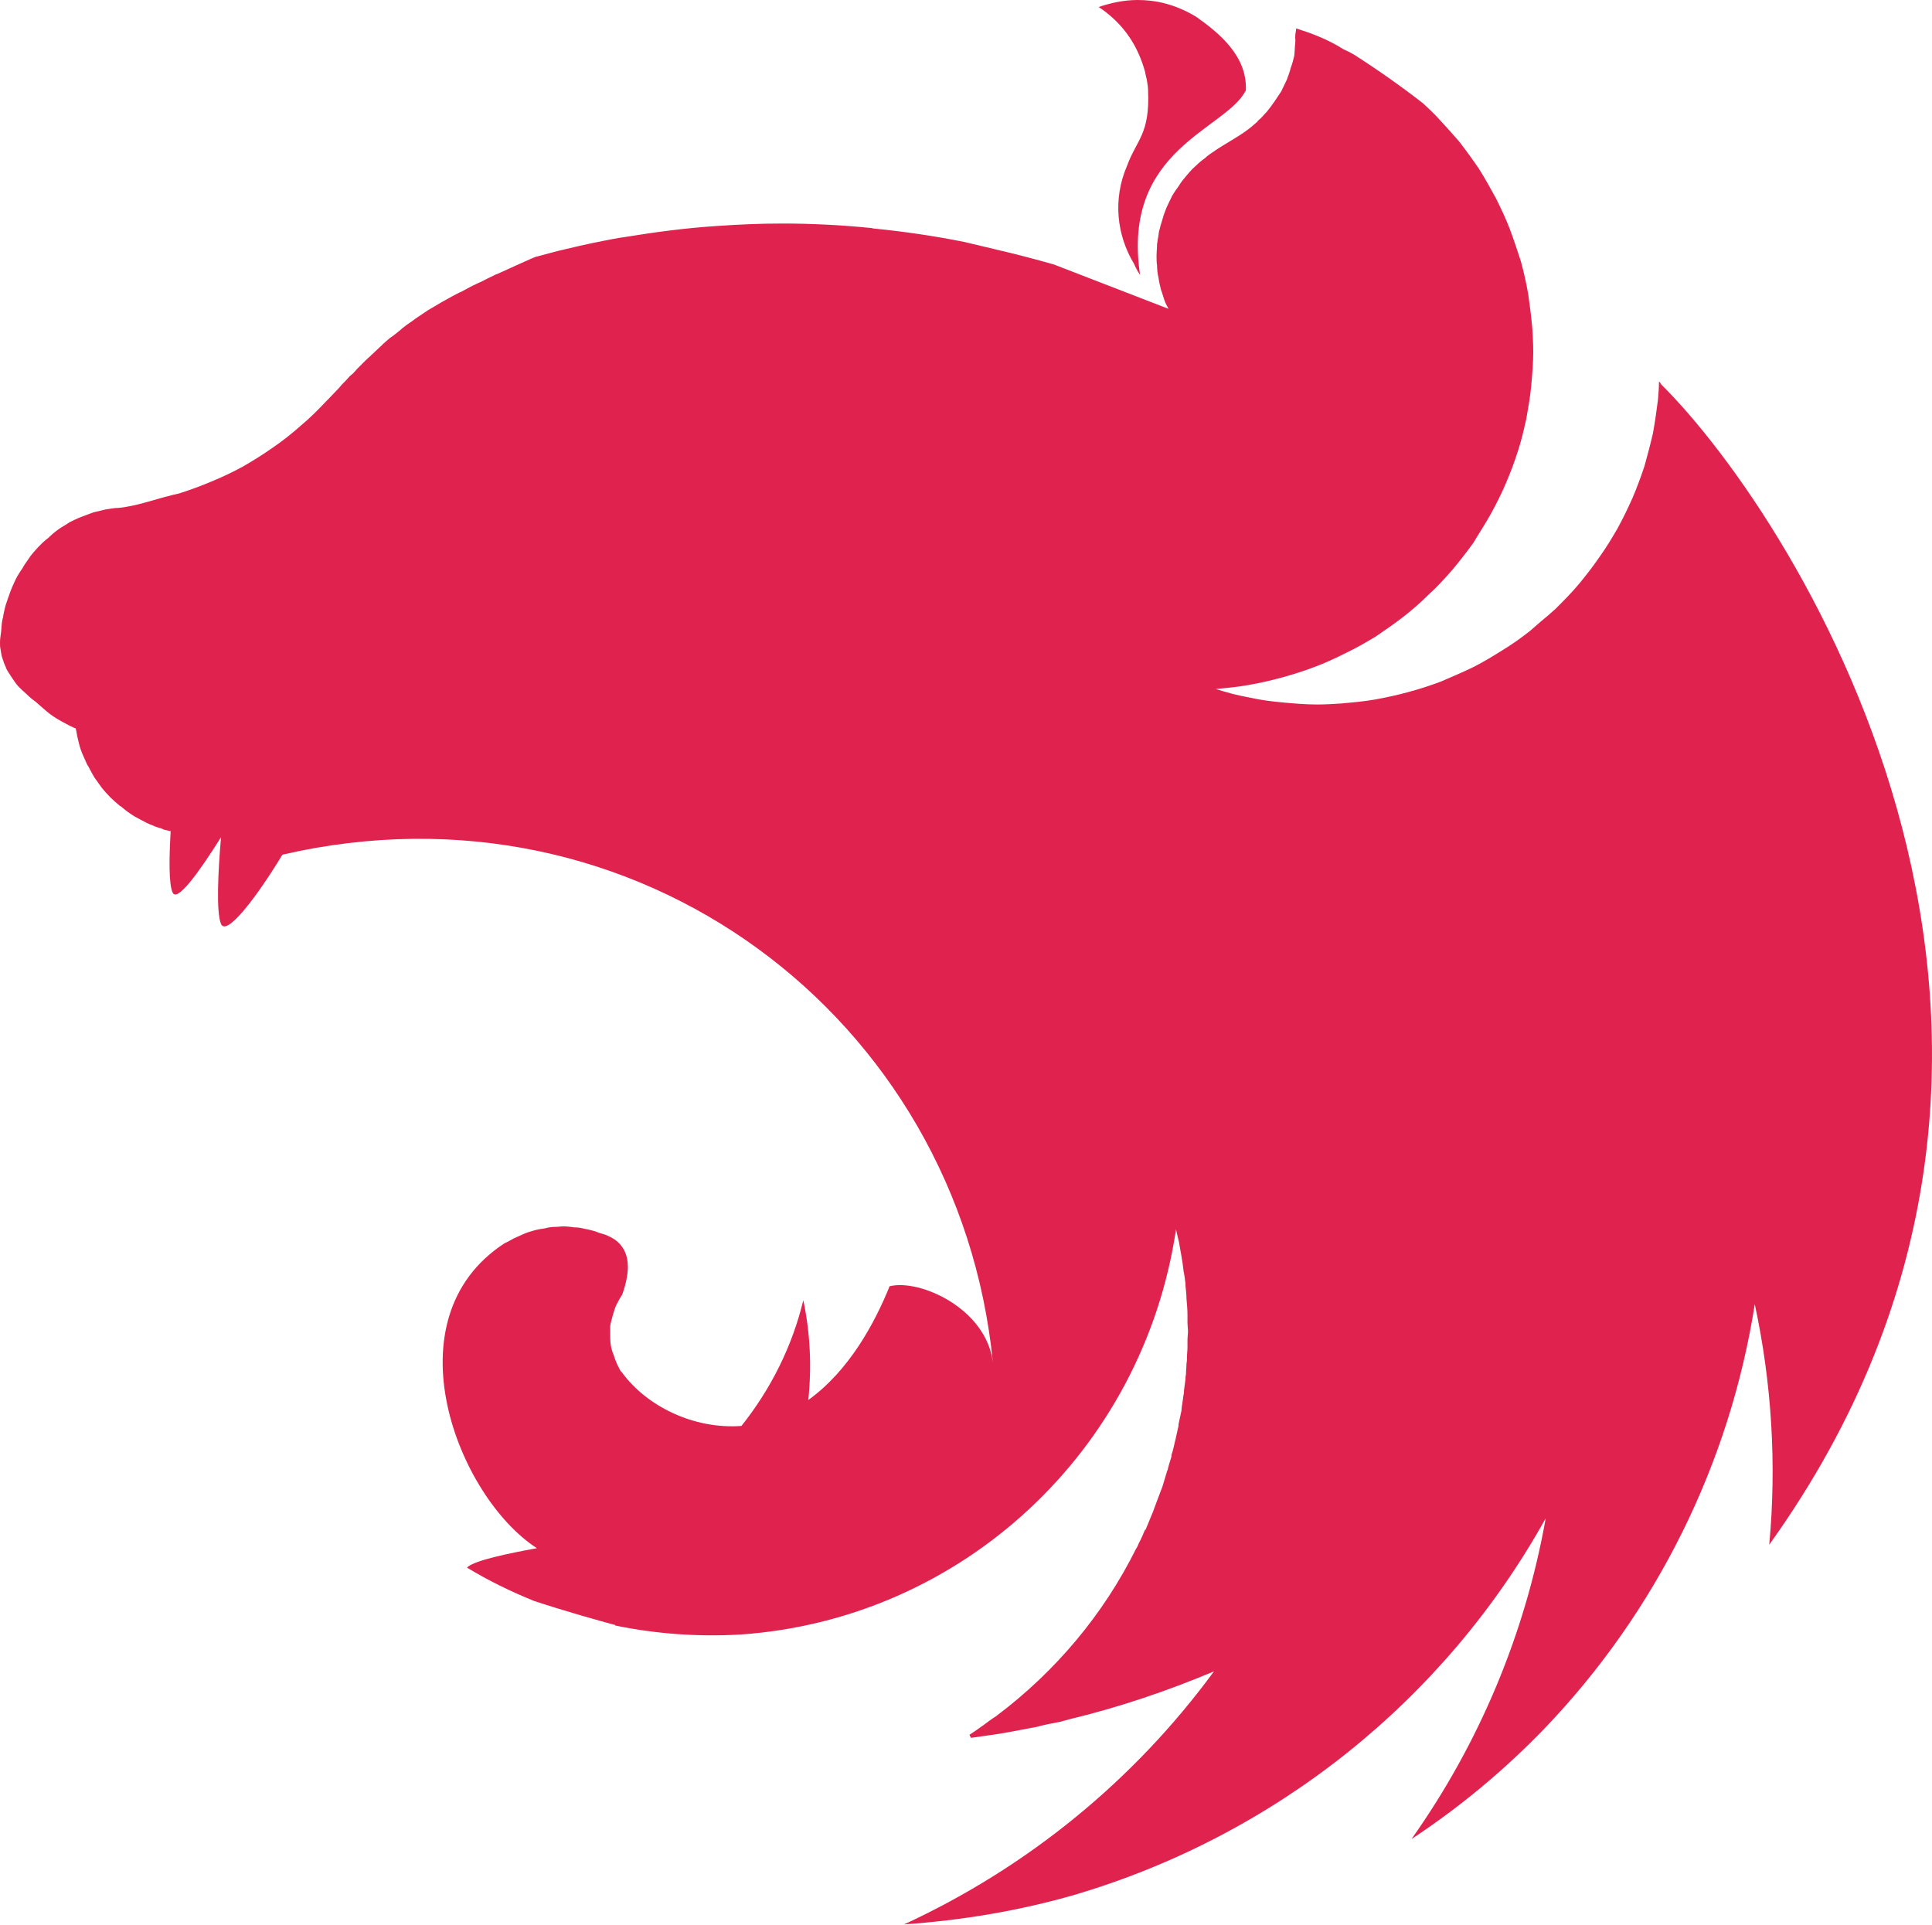
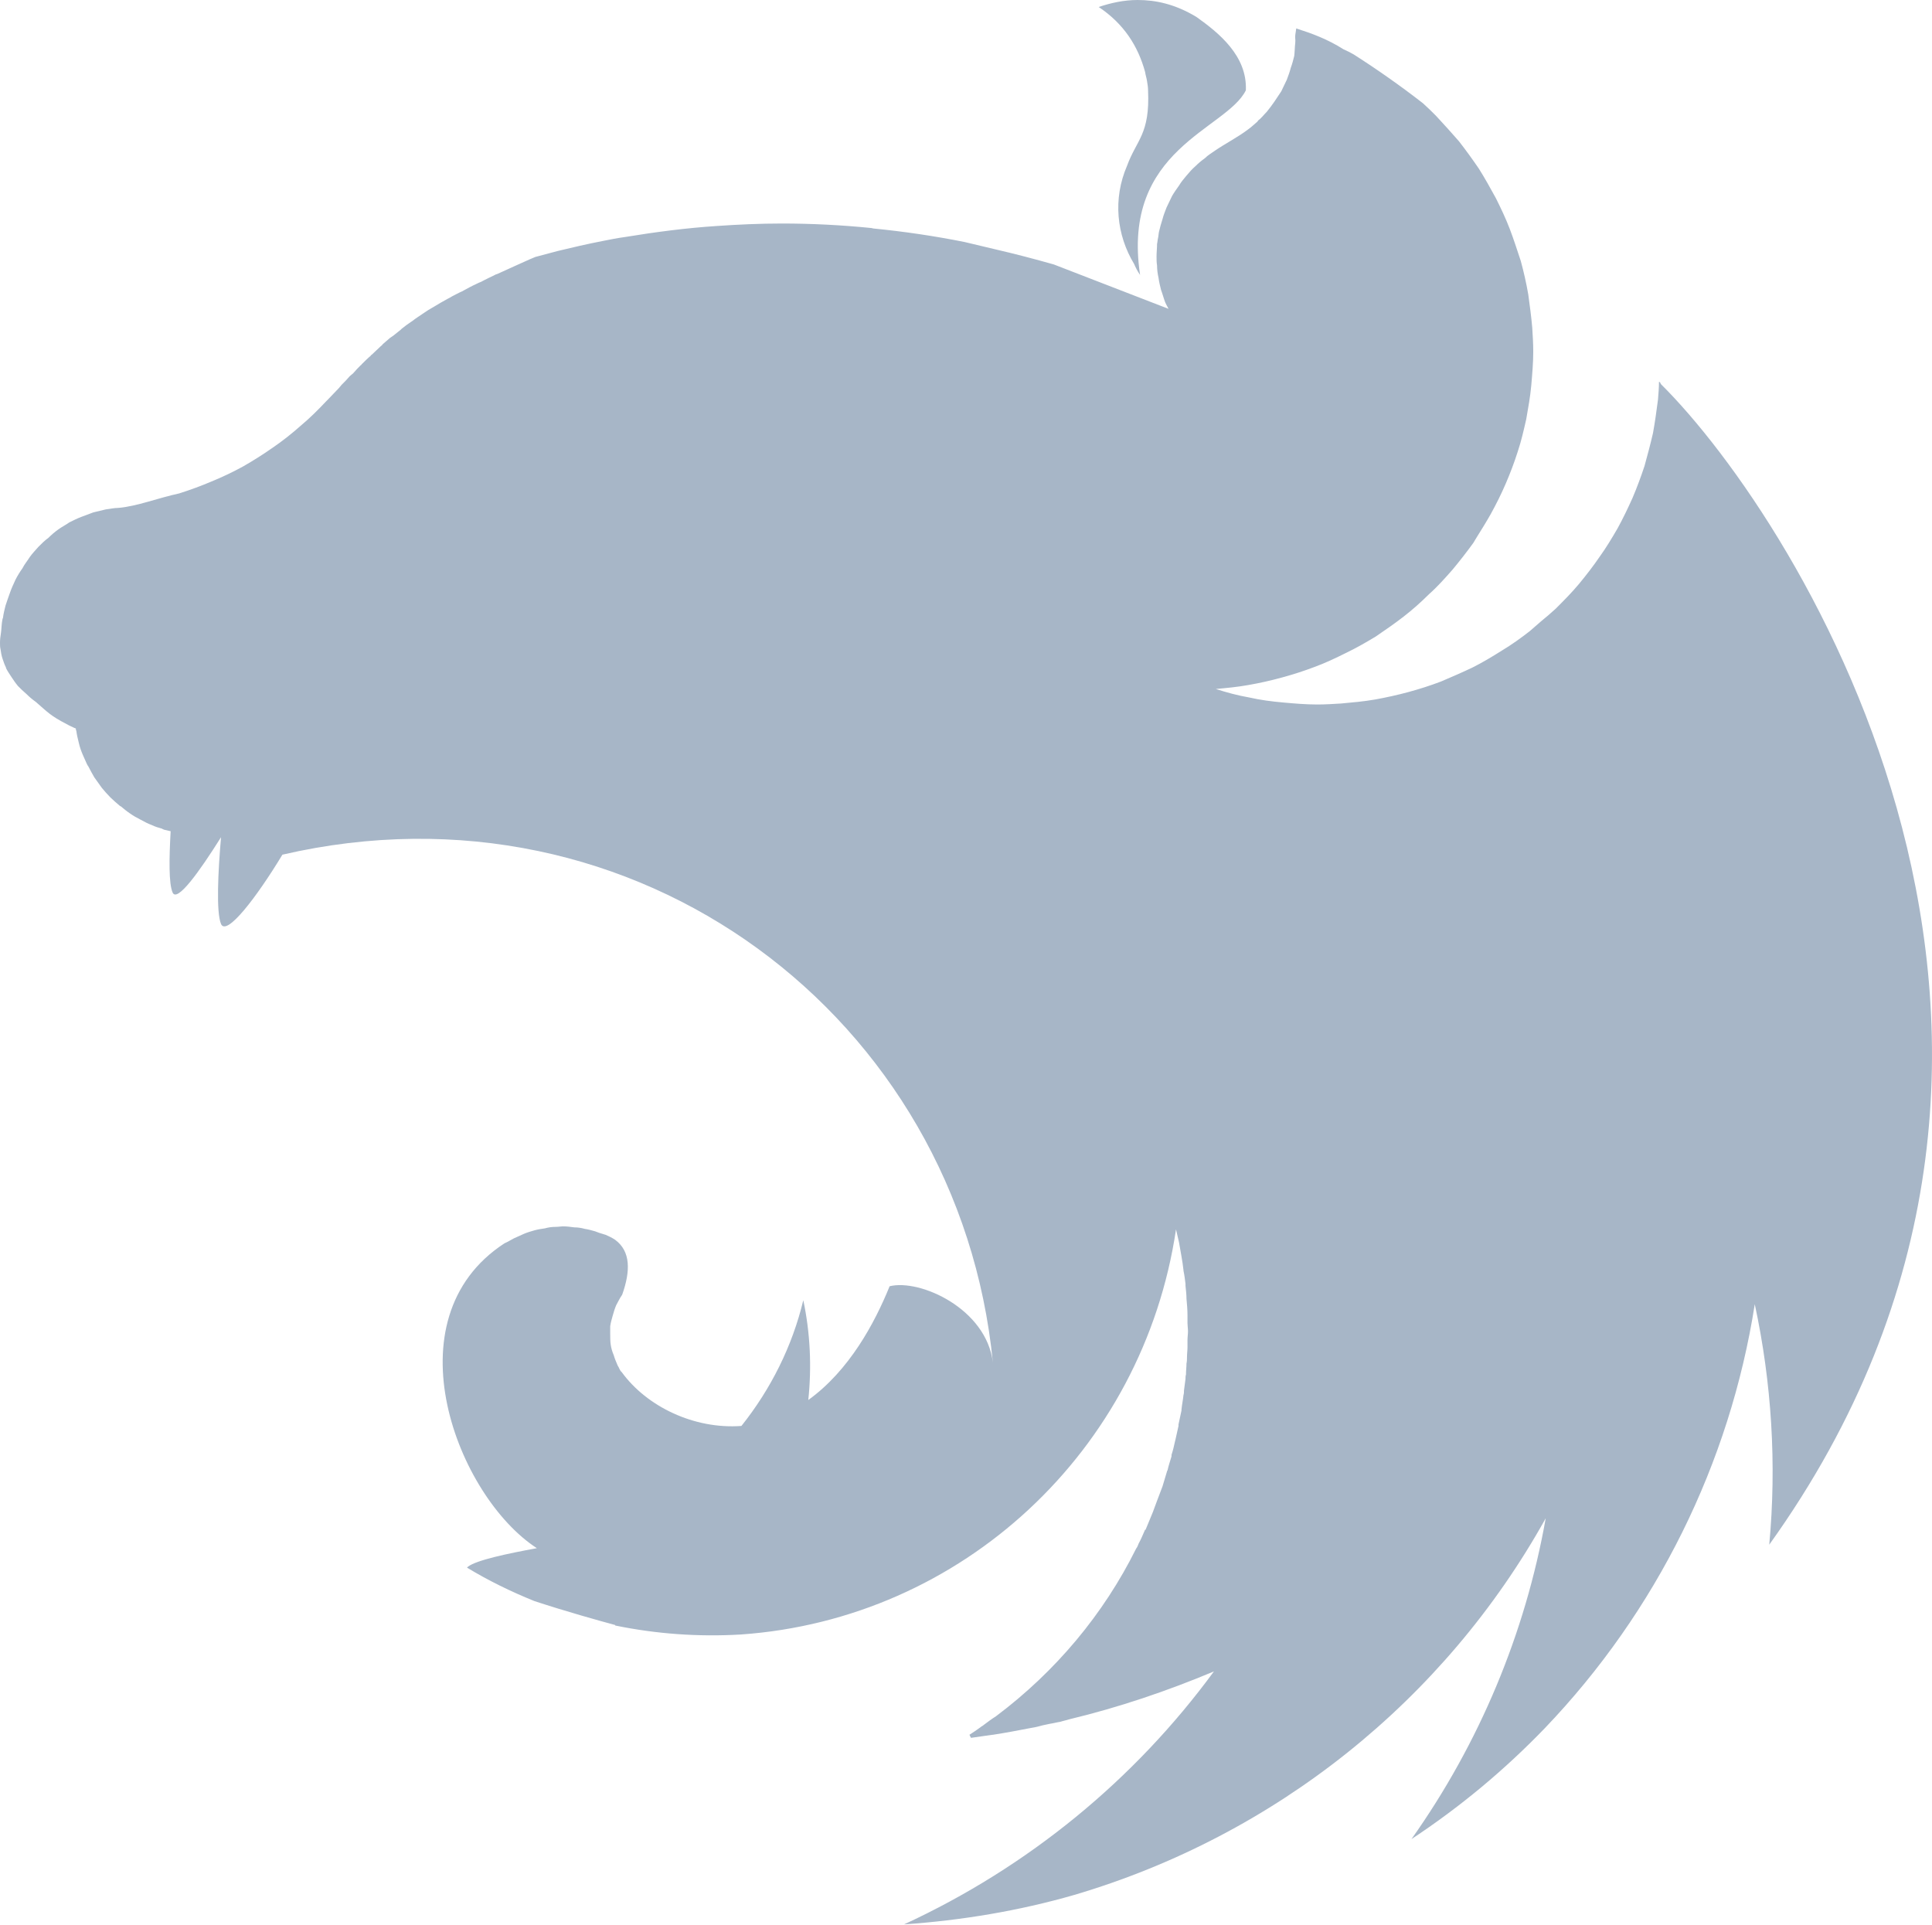
<svg xmlns="http://www.w3.org/2000/svg" width="256px" height="255px" viewBox="0 0 256 255" version="1.1" preserveAspectRatio="xMidYMid">
  <g>
-     <path d="M150.736,0 C148.885,0 147.166,0.397 145.579,0.926 C148.951,3.173 150.802,6.148 151.727,9.52 C151.794,9.983 151.926,10.314 151.992,10.776 C152.058,11.173 152.124,11.57 152.124,11.966 C152.389,17.784 150.604,18.511 149.347,21.949 C147.43,26.379 147.959,31.139 150.273,34.973 C150.471,35.436 150.736,35.965 151.066,36.428 C148.554,19.701 162.504,17.189 165.082,11.966 C165.28,7.405 161.512,4.363 158.537,2.248 C155.694,0.529 153.116,0 150.736,0 Z M171.759,3.768 C171.495,5.289 171.693,4.892 171.627,5.686 C171.561,6.215 171.561,6.876 171.495,7.405 C171.363,7.933 171.231,8.462 171.032,8.991 C170.9,9.52 170.702,10.049 170.504,10.578 C170.239,11.107 170.041,11.57 169.776,12.099 C169.578,12.363 169.446,12.627 169.247,12.892 C169.115,13.09 168.983,13.289 168.851,13.487 C168.52,13.95 168.19,14.413 167.859,14.809 C167.462,15.206 167.132,15.669 166.669,15.999 C166.669,16.065 166.669,16.065 166.669,16.065 C166.272,16.396 165.876,16.793 165.413,17.123 C164.025,18.181 162.438,18.974 160.983,19.966 C160.521,20.297 160.058,20.561 159.661,20.958 C159.198,21.288 158.802,21.619 158.405,22.016 C157.942,22.412 157.612,22.809 157.215,23.272 C156.884,23.668 156.488,24.131 156.223,24.594 C155.893,25.057 155.562,25.519 155.298,25.982 C155.033,26.511 154.835,26.974 154.57,27.503 C154.372,28.032 154.174,28.495 154.042,29.023 C153.843,29.618 153.711,30.147 153.579,30.676 C153.513,30.941 153.513,31.271 153.447,31.536 C153.38,31.8 153.38,32.065 153.315,32.329 C153.315,32.858 153.248,33.453 153.248,33.982 C153.248,34.379 153.248,34.775 153.315,35.172 C153.315,35.701 153.381,36.23 153.513,36.825 C153.579,37.354 153.711,37.882 153.843,38.411 C154.042,38.94 154.174,39.469 154.372,39.998 C154.504,40.329 154.703,40.659 154.835,40.924 L139.629,35.04 C137.051,34.312 134.539,33.651 131.96,33.056 C130.572,32.726 129.184,32.395 127.795,32.065 C123.828,31.271 119.796,30.676 115.763,30.28 C115.631,30.28 115.564,30.213 115.432,30.213 C111.465,29.817 107.565,29.618 103.598,29.618 C100.689,29.618 97.78,29.75 94.937,29.949 C90.904,30.213 86.872,30.742 82.839,31.403 C81.847,31.536 80.855,31.734 79.864,31.932 C77.814,32.329 75.831,32.792 73.914,33.255 C72.922,33.519 71.93,33.783 70.938,34.048 C69.947,34.445 69.021,34.907 68.096,35.304 C67.368,35.635 66.641,35.965 65.914,36.296 C65.782,36.362 65.649,36.362 65.583,36.428 C64.922,36.758 64.327,37.023 63.732,37.353 C63.534,37.42 63.402,37.486 63.269,37.552 C62.542,37.882 61.815,38.279 61.22,38.61 C60.757,38.808 60.294,39.072 59.898,39.271 C59.699,39.403 59.435,39.535 59.303,39.601 C58.708,39.932 58.113,40.262 57.584,40.593 C56.989,40.923 56.46,41.254 55.997,41.585 C55.534,41.915 55.072,42.18 54.675,42.51 C54.609,42.576 54.543,42.576 54.476,42.642 C54.08,42.907 53.617,43.237 53.22,43.568 C53.22,43.568 53.154,43.634 53.088,43.7 C52.758,43.965 52.427,44.229 52.097,44.493 C51.964,44.56 51.832,44.692 51.7,44.758 C51.369,45.022 51.039,45.353 50.708,45.617 C50.642,45.749 50.51,45.816 50.444,45.882 C50.047,46.279 49.65,46.609 49.254,47.006 C49.187,47.006 49.187,47.072 49.122,47.138 C48.725,47.469 48.328,47.865 47.931,48.262 C47.865,48.328 47.865,48.394 47.799,48.394 C47.469,48.725 47.138,49.055 46.808,49.452 C46.676,49.584 46.477,49.716 46.345,49.848 C46.014,50.245 45.618,50.642 45.221,51.038 C45.155,51.171 45.023,51.237 44.956,51.369 C44.428,51.898 43.965,52.427 43.436,52.956 C43.37,53.022 43.304,53.088 43.238,53.154 C42.18,54.278 41.056,55.402 39.866,56.394 C38.676,57.451 37.42,58.443 36.163,59.303 C34.841,60.228 33.585,61.021 32.197,61.815 C30.874,62.542 29.486,63.203 28.032,63.798 C26.643,64.393 25.189,64.922 23.734,65.385 C20.958,65.98 18.115,67.104 15.669,67.302 C15.14,67.302 14.545,67.434 14.016,67.5 C13.421,67.633 12.892,67.765 12.363,67.897 C11.834,68.095 11.305,68.294 10.776,68.492 C10.247,68.69 9.719,68.955 9.19,69.219 C8.727,69.55 8.198,69.814 7.735,70.145 C7.272,70.475 6.81,70.872 6.413,71.269 C5.95,71.599 5.487,72.062 5.091,72.459 C4.694,72.922 4.297,73.318 3.967,73.781 C3.636,74.31 3.24,74.773 2.975,75.302 C2.644,75.765 2.314,76.293 2.049,76.822 C1.785,77.417 1.521,77.946 1.322,78.541 C1.124,79.07 0.926,79.665 0.727,80.26 C0.595,80.789 0.463,81.318 0.397,81.847 C0.397,81.913 0.33,81.979 0.33,82.045 C0.198,82.64 0.198,83.434 0.132,83.83 C0.066,84.293 0,84.69 0,85.152 C0,85.417 0,85.747 0.066,86.012 C0.132,86.475 0.198,86.871 0.331,87.268 C0.463,87.665 0.595,88.061 0.794,88.458 C0.794,88.524 0.794,88.524 0.794,88.524 C0.992,88.921 1.256,89.318 1.521,89.714 C1.785,90.111 2.05,90.508 2.38,90.904 C2.711,91.235 3.107,91.632 3.504,91.962 C3.901,92.359 4.298,92.689 4.76,93.02 C6.347,94.408 6.744,94.871 8.793,95.929 C9.124,96.127 9.454,96.259 9.851,96.458 C9.917,96.458 9.983,96.524 10.049,96.524 C10.049,96.656 10.049,96.722 10.116,96.855 C10.182,97.383 10.314,97.912 10.446,98.441 C10.578,99.036 10.777,99.565 10.975,100.028 C11.173,100.425 11.306,100.821 11.504,101.218 C11.57,101.35 11.636,101.483 11.702,101.549 C11.967,102.077 12.231,102.54 12.496,103.003 C12.826,103.466 13.157,103.929 13.487,104.391 C13.818,104.788 14.214,105.251 14.611,105.648 C15.008,106.044 15.405,106.375 15.867,106.771 C15.867,106.771 15.934,106.838 15.999,106.838 C16.396,107.168 16.793,107.499 17.189,107.763 C17.652,108.094 18.115,108.358 18.644,108.623 C19.107,108.887 19.636,109.152 20.165,109.35 C20.561,109.548 21.024,109.681 21.487,109.813 C21.553,109.879 21.619,109.879 21.751,109.945 C22.016,110.011 22.346,110.077 22.611,110.143 C22.412,113.713 22.346,117.085 22.875,118.275 C23.47,119.597 26.379,115.564 29.288,110.937 C28.892,115.498 28.627,120.853 29.288,122.44 C30.015,124.093 33.982,118.936 37.42,113.251 C84.294,102.408 127.068,134.803 131.564,180.553 C130.705,173.413 121.912,169.446 117.879,170.438 C115.895,175.33 112.524,181.611 107.103,185.511 C107.565,181.148 107.367,176.652 106.441,172.289 C104.987,178.371 102.144,184.057 98.243,188.949 C91.963,189.412 85.682,186.371 82.376,181.809 C82.112,181.611 82.046,181.214 81.848,180.95 C81.649,180.487 81.451,180.024 81.319,179.561 C81.12,179.098 80.988,178.636 80.922,178.173 C80.856,177.71 80.856,177.247 80.856,176.718 C80.856,176.388 80.856,176.057 80.856,175.727 C80.922,175.264 81.054,174.801 81.186,174.338 C81.318,173.876 81.451,173.413 81.649,172.95 C81.914,172.487 82.112,172.024 82.442,171.562 C83.566,168.388 83.566,165.81 81.517,164.289 C81.12,164.025 80.724,163.826 80.261,163.628 C79.996,163.562 79.666,163.43 79.401,163.364 C79.203,163.297 79.071,163.231 78.872,163.165 C78.41,163.033 77.947,162.901 77.484,162.835 C77.021,162.703 76.558,162.636 76.096,162.636 C75.633,162.57 75.104,162.504 74.641,162.504 C74.311,162.504 73.98,162.57 73.649,162.57 C73.121,162.57 72.658,162.637 72.195,162.769 C71.732,162.835 71.269,162.901 70.807,163.033 C70.344,163.165 69.881,163.298 69.418,163.496 C68.956,163.694 68.559,163.893 68.096,164.091 C67.699,164.289 67.303,164.554 66.84,164.752 C51.436,174.801 60.625,198.337 71.137,205.147 C67.17,205.874 63.138,206.734 62.014,207.593 C61.948,207.659 61.882,207.725 61.882,207.725 C64.724,209.444 67.699,210.899 70.807,212.155 C75.038,213.543 79.534,214.799 81.517,215.328 C81.517,215.328 81.517,215.394 81.517,215.394 C87.004,216.518 92.558,216.915 98.177,216.584 C127.465,214.535 151.464,192.255 155.827,162.901 C155.959,163.496 156.092,164.025 156.224,164.62 C156.422,165.81 156.687,167.066 156.819,168.322 C156.819,168.322 156.819,168.322 156.819,168.389 C156.951,168.984 157.017,169.579 157.084,170.108 C157.084,170.24 157.084,170.306 157.084,170.372 C157.15,170.967 157.216,171.562 157.216,172.091 C157.282,172.818 157.348,173.545 157.348,174.273 C157.348,174.603 157.348,174.934 157.348,175.33 C157.348,175.661 157.414,176.058 157.414,176.388 C157.414,176.785 157.348,177.182 157.348,177.578 C157.348,177.909 157.348,178.239 157.348,178.504 C157.348,178.967 157.282,179.363 157.282,179.826 C157.282,180.091 157.282,180.355 157.215,180.686 C157.215,181.148 157.149,181.611 157.149,182.14 C157.083,182.338 157.083,182.537 157.083,182.735 C157.017,183.264 156.951,183.727 156.884,184.256 C156.884,184.454 156.884,184.652 156.818,184.851 C156.752,185.512 156.62,186.107 156.554,186.768 C156.554,186.768 156.554,186.834 156.554,186.834 L156.554,186.9 C156.422,187.495 156.289,188.157 156.157,188.752 C156.157,188.818 156.157,188.884 156.157,188.95 C156.025,189.545 155.892,190.14 155.76,190.735 C155.76,190.801 155.694,190.933 155.694,190.999 C155.562,191.594 155.43,192.19 155.231,192.785 C155.231,192.851 155.231,192.917 155.231,192.983 C155.033,193.644 154.835,194.239 154.703,194.834 C154.636,194.9 154.636,194.966 154.636,194.966 C154.438,195.627 154.24,196.288 154.041,196.949 C153.777,197.611 153.579,198.206 153.314,198.867 C153.05,199.528 152.851,200.189 152.587,200.784 C152.322,201.445 152.058,202.04 151.794,202.701 C151.794,202.701 151.727,202.701 151.727,202.701 C151.463,203.296 151.198,203.957 150.868,204.552 C150.868,204.552 150.868,204.552 150.868,204.552 C150.868,204.552 150.868,204.552 150.868,204.552 C150.802,204.751 150.736,204.883 150.669,205.015 C150.603,205.082 150.603,205.147 150.537,205.214 C146.24,213.874 139.893,221.477 131.96,227.427 C131.431,227.758 130.902,228.155 130.373,228.551 C130.373,228.551 130.373,228.551 130.373,228.551 C130.241,228.683 130.042,228.75 129.91,228.882 C129.447,229.212 128.985,229.543 128.456,229.873 L128.654,230.27 L128.72,230.27 C129.646,230.138 130.571,230.006 131.497,229.873 L131.563,229.873 C133.282,229.609 135.001,229.278 136.72,228.948 C137.183,228.882 137.712,228.75 138.174,228.617 C138.505,228.551 138.769,228.485 139.1,228.419 C139.563,228.353 140.026,228.221 140.488,228.154 C140.885,228.022 141.282,227.956 141.678,227.824 C148.29,226.237 154.703,224.055 160.851,221.477 C150.339,235.823 136.257,247.393 119.795,254.996 C127.398,254.467 135.001,253.211 142.34,251.095 C168.983,243.228 191.395,225.312 204.816,201.181 C202.105,216.453 196.023,230.997 187.031,243.691 C193.444,239.46 199.328,234.567 204.683,229.014 C219.493,213.544 229.211,193.908 232.517,172.818 C234.765,183.264 235.426,194.04 234.434,204.685 C282.167,138.109 238.401,69.088 220.088,50.907 C220.021,50.775 219.956,50.709 219.956,50.577 C219.889,50.643 219.889,50.643 219.889,50.709 C219.889,50.642 219.889,50.642 219.823,50.577 C219.823,51.37 219.757,52.163 219.691,52.957 C219.493,54.477 219.294,55.932 219.03,57.386 C218.699,58.841 218.303,60.295 217.906,61.75 C217.443,63.138 216.914,64.592 216.319,65.981 C215.724,67.303 215.063,68.691 214.336,70.014 C213.609,71.27 212.815,72.592 211.956,73.782 C211.096,75.038 210.171,76.228 209.245,77.352 C208.253,78.542 207.196,79.6 206.138,80.658 C205.477,81.253 204.882,81.782 204.221,82.31 C203.692,82.773 203.229,83.17 202.7,83.633 C201.51,84.558 200.32,85.418 198.998,86.211 C197.742,87.004 196.419,87.798 195.097,88.459 C193.709,89.12 192.32,89.715 190.932,90.31 C189.544,90.839 188.089,91.302 186.635,91.698 C185.18,92.095 183.66,92.426 182.205,92.69 C180.685,92.955 179.164,93.087 177.71,93.219 C176.652,93.285 175.594,93.351 174.536,93.351 C173.016,93.351 171.495,93.219 170.041,93.087 C168.52,92.954 166.999,92.756 165.545,92.425 C164.024,92.161 162.57,91.764 161.115,91.302 L161.049,91.302 C162.504,91.169 163.958,91.037 165.413,90.773 C166.933,90.508 168.388,90.178 169.842,89.781 C171.297,89.384 172.751,88.921 174.139,88.393 C175.594,87.864 176.982,87.203 178.305,86.541 C179.693,85.88 180.949,85.153 182.271,84.36 C183.527,83.5 184.784,82.641 185.974,81.715 C187.164,80.79 188.287,79.798 189.345,78.74 C190.469,77.748 191.461,76.625 192.453,75.501 C193.444,74.311 194.37,73.121 195.229,71.931 C195.361,71.732 195.494,71.468 195.626,71.27 C196.287,70.212 196.948,69.154 197.543,68.096 C198.27,66.774 198.932,65.452 199.527,64.063 C200.122,62.675 200.65,61.287 201.113,59.832 C201.576,58.444 201.907,56.989 202.237,55.535 C202.502,54.014 202.766,52.56 202.898,51.105 C203.03,49.585 203.163,48.064 203.163,46.61 C203.163,45.552 203.097,44.494 203.031,43.436 C202.899,41.916 202.7,40.461 202.502,39.007 C202.237,37.486 201.907,36.032 201.51,34.577 C201.047,33.189 200.585,31.734 200.056,30.346 C199.527,28.958 198.866,27.569 198.205,26.247 C197.477,24.925 196.75,23.602 195.957,22.346 C195.097,21.09 194.238,19.9 193.312,18.71 C192.321,17.586 191.329,16.462 190.271,15.338 C189.742,14.81 189.147,14.215 188.552,13.686 C185.577,11.372 182.47,9.19 179.363,7.207 C178.9,6.942 178.503,6.744 178.04,6.545 C175.859,5.157 173.809,4.43 171.76,3.769 L171.759,3.768 Z" fill="#E0234E" />
+     <path d="M150.736,0 C148.885,0 147.166,0.397 145.579,0.926 C148.951,3.173 150.802,6.148 151.727,9.52 C151.794,9.983 151.926,10.314 151.992,10.776 C152.058,11.173 152.124,11.57 152.124,11.966 C152.389,17.784 150.604,18.511 149.347,21.949 C147.43,26.379 147.959,31.139 150.273,34.973 C150.471,35.436 150.736,35.965 151.066,36.428 C148.554,19.701 162.504,17.189 165.082,11.966 C165.28,7.405 161.512,4.363 158.537,2.248 C155.694,0.529 153.116,0 150.736,0 Z M171.759,3.768 C171.495,5.289 171.693,4.892 171.627,5.686 C171.561,6.215 171.561,6.876 171.495,7.405 C171.363,7.933 171.231,8.462 171.032,8.991 C170.9,9.52 170.702,10.049 170.504,10.578 C170.239,11.107 170.041,11.57 169.776,12.099 C169.578,12.363 169.446,12.627 169.247,12.892 C169.115,13.09 168.983,13.289 168.851,13.487 C168.52,13.95 168.19,14.413 167.859,14.809 C167.462,15.206 167.132,15.669 166.669,15.999 C166.669,16.065 166.669,16.065 166.669,16.065 C166.272,16.396 165.876,16.793 165.413,17.123 C164.025,18.181 162.438,18.974 160.983,19.966 C160.521,20.297 160.058,20.561 159.661,20.958 C159.198,21.288 158.802,21.619 158.405,22.016 C157.942,22.412 157.612,22.809 157.215,23.272 C156.884,23.668 156.488,24.131 156.223,24.594 C155.893,25.057 155.562,25.519 155.298,25.982 C155.033,26.511 154.835,26.974 154.57,27.503 C154.372,28.032 154.174,28.495 154.042,29.023 C153.843,29.618 153.711,30.147 153.579,30.676 C153.513,30.941 153.513,31.271 153.447,31.536 C153.38,31.8 153.38,32.065 153.315,32.329 C153.315,32.858 153.248,33.453 153.248,33.982 C153.248,34.379 153.248,34.775 153.315,35.172 C153.315,35.701 153.381,36.23 153.513,36.825 C153.579,37.354 153.711,37.882 153.843,38.411 C154.042,38.94 154.174,39.469 154.372,39.998 C154.504,40.329 154.703,40.659 154.835,40.924 L139.629,35.04 C137.051,34.312 134.539,33.651 131.96,33.056 C130.572,32.726 129.184,32.395 127.795,32.065 C123.828,31.271 119.796,30.676 115.763,30.28 C115.631,30.28 115.564,30.213 115.432,30.213 C111.465,29.817 107.565,29.618 103.598,29.618 C100.689,29.618 97.78,29.75 94.937,29.949 C90.904,30.213 86.872,30.742 82.839,31.403 C81.847,31.536 80.855,31.734 79.864,31.932 C77.814,32.329 75.831,32.792 73.914,33.255 C72.922,33.519 71.93,33.783 70.938,34.048 C69.947,34.445 69.021,34.907 68.096,35.304 C67.368,35.635 66.641,35.965 65.914,36.296 C65.782,36.362 65.649,36.362 65.583,36.428 C64.922,36.758 64.327,37.023 63.732,37.353 C63.534,37.42 63.402,37.486 63.269,37.552 C62.542,37.882 61.815,38.279 61.22,38.61 C60.757,38.808 60.294,39.072 59.898,39.271 C59.699,39.403 59.435,39.535 59.303,39.601 C58.708,39.932 58.113,40.262 57.584,40.593 C56.989,40.923 56.46,41.254 55.997,41.585 C55.534,41.915 55.072,42.18 54.675,42.51 C54.609,42.576 54.543,42.576 54.476,42.642 C54.08,42.907 53.617,43.237 53.22,43.568 C53.22,43.568 53.154,43.634 53.088,43.7 C52.758,43.965 52.427,44.229 52.097,44.493 C51.964,44.56 51.832,44.692 51.7,44.758 C51.369,45.022 51.039,45.353 50.708,45.617 C50.642,45.749 50.51,45.816 50.444,45.882 C50.047,46.279 49.65,46.609 49.254,47.006 C49.187,47.006 49.187,47.072 49.122,47.138 C48.725,47.469 48.328,47.865 47.931,48.262 C47.865,48.328 47.865,48.394 47.799,48.394 C47.469,48.725 47.138,49.055 46.808,49.452 C46.676,49.584 46.477,49.716 46.345,49.848 C46.014,50.245 45.618,50.642 45.221,51.038 C45.155,51.171 45.023,51.237 44.956,51.369 C44.428,51.898 43.965,52.427 43.436,52.956 C43.37,53.022 43.304,53.088 43.238,53.154 C42.18,54.278 41.056,55.402 39.866,56.394 C38.676,57.451 37.42,58.443 36.163,59.303 C34.841,60.228 33.585,61.021 32.197,61.815 C30.874,62.542 29.486,63.203 28.032,63.798 C26.643,64.393 25.189,64.922 23.734,65.385 C20.958,65.98 18.115,67.104 15.669,67.302 C15.14,67.302 14.545,67.434 14.016,67.5 C13.421,67.633 12.892,67.765 12.363,67.897 C11.834,68.095 11.305,68.294 10.776,68.492 C10.247,68.69 9.719,68.955 9.19,69.219 C8.727,69.55 8.198,69.814 7.735,70.145 C7.272,70.475 6.81,70.872 6.413,71.269 C5.95,71.599 5.487,72.062 5.091,72.459 C4.694,72.922 4.297,73.318 3.967,73.781 C3.636,74.31 3.24,74.773 2.975,75.302 C2.644,75.765 2.314,76.293 2.049,76.822 C1.785,77.417 1.521,77.946 1.322,78.541 C1.124,79.07 0.926,79.665 0.727,80.26 C0.595,80.789 0.463,81.318 0.397,81.847 C0.397,81.913 0.33,81.979 0.33,82.045 C0.198,82.64 0.198,83.434 0.132,83.83 C0.066,84.293 0,84.69 0,85.152 C0,85.417 0,85.747 0.066,86.012 C0.132,86.475 0.198,86.871 0.331,87.268 C0.463,87.665 0.595,88.061 0.794,88.458 C0.794,88.524 0.794,88.524 0.794,88.524 C0.992,88.921 1.256,89.318 1.521,89.714 C1.785,90.111 2.05,90.508 2.38,90.904 C2.711,91.235 3.107,91.632 3.504,91.962 C3.901,92.359 4.298,92.689 4.76,93.02 C6.347,94.408 6.744,94.871 8.793,95.929 C9.124,96.127 9.454,96.259 9.851,96.458 C9.917,96.458 9.983,96.524 10.049,96.524 C10.049,96.656 10.049,96.722 10.116,96.855 C10.182,97.383 10.314,97.912 10.446,98.441 C10.578,99.036 10.777,99.565 10.975,100.028 C11.173,100.425 11.306,100.821 11.504,101.218 C11.57,101.35 11.636,101.483 11.702,101.549 C11.967,102.077 12.231,102.54 12.496,103.003 C12.826,103.466 13.157,103.929 13.487,104.391 C13.818,104.788 14.214,105.251 14.611,105.648 C15.008,106.044 15.405,106.375 15.867,106.771 C15.867,106.771 15.934,106.838 15.999,106.838 C16.396,107.168 16.793,107.499 17.189,107.763 C17.652,108.094 18.115,108.358 18.644,108.623 C19.107,108.887 19.636,109.152 20.165,109.35 C20.561,109.548 21.024,109.681 21.487,109.813 C21.553,109.879 21.619,109.879 21.751,109.945 C22.016,110.011 22.346,110.077 22.611,110.143 C22.412,113.713 22.346,117.085 22.875,118.275 C23.47,119.597 26.379,115.564 29.288,110.937 C28.892,115.498 28.627,120.853 29.288,122.44 C30.015,124.093 33.982,118.936 37.42,113.251 C84.294,102.408 127.068,134.803 131.564,180.553 C130.705,173.413 121.912,169.446 117.879,170.438 C115.895,175.33 112.524,181.611 107.103,185.511 C107.565,181.148 107.367,176.652 106.441,172.289 C104.987,178.371 102.144,184.057 98.243,188.949 C91.963,189.412 85.682,186.371 82.376,181.809 C82.112,181.611 82.046,181.214 81.848,180.95 C81.649,180.487 81.451,180.024 81.319,179.561 C81.12,179.098 80.988,178.636 80.922,178.173 C80.856,177.71 80.856,177.247 80.856,176.718 C80.856,176.388 80.856,176.057 80.856,175.727 C80.922,175.264 81.054,174.801 81.186,174.338 C81.318,173.876 81.451,173.413 81.649,172.95 C81.914,172.487 82.112,172.024 82.442,171.562 C83.566,168.388 83.566,165.81 81.517,164.289 C81.12,164.025 80.724,163.826 80.261,163.628 C79.996,163.562 79.666,163.43 79.401,163.364 C79.203,163.297 79.071,163.231 78.872,163.165 C78.41,163.033 77.947,162.901 77.484,162.835 C77.021,162.703 76.558,162.636 76.096,162.636 C75.633,162.57 75.104,162.504 74.641,162.504 C74.311,162.504 73.98,162.57 73.649,162.57 C73.121,162.57 72.658,162.637 72.195,162.769 C71.732,162.835 71.269,162.901 70.807,163.033 C70.344,163.165 69.881,163.298 69.418,163.496 C68.956,163.694 68.559,163.893 68.096,164.091 C67.699,164.289 67.303,164.554 66.84,164.752 C51.436,174.801 60.625,198.337 71.137,205.147 C67.17,205.874 63.138,206.734 62.014,207.593 C61.948,207.659 61.882,207.725 61.882,207.725 C64.724,209.444 67.699,210.899 70.807,212.155 C75.038,213.543 79.534,214.799 81.517,215.328 C81.517,215.328 81.517,215.394 81.517,215.394 C87.004,216.518 92.558,216.915 98.177,216.584 C127.465,214.535 151.464,192.255 155.827,162.901 C155.959,163.496 156.092,164.025 156.224,164.62 C156.422,165.81 156.687,167.066 156.819,168.322 C156.819,168.322 156.819,168.322 156.819,168.389 C156.951,168.984 157.017,169.579 157.084,170.108 C157.084,170.24 157.084,170.306 157.084,170.372 C157.15,170.967 157.216,171.562 157.216,172.091 C157.282,172.818 157.348,173.545 157.348,174.273 C157.348,174.603 157.348,174.934 157.348,175.33 C157.348,175.661 157.414,176.058 157.414,176.388 C157.414,176.785 157.348,177.182 157.348,177.578 C157.348,177.909 157.348,178.239 157.348,178.504 C157.348,178.967 157.282,179.363 157.282,179.826 C157.282,180.091 157.282,180.355 157.215,180.686 C157.215,181.148 157.149,181.611 157.149,182.14 C157.083,182.338 157.083,182.537 157.083,182.735 C157.017,183.264 156.951,183.727 156.884,184.256 C156.884,184.454 156.884,184.652 156.818,184.851 C156.752,185.512 156.62,186.107 156.554,186.768 C156.554,186.768 156.554,186.834 156.554,186.834 L156.554,186.9 C156.422,187.495 156.289,188.157 156.157,188.752 C156.157,188.818 156.157,188.884 156.157,188.95 C156.025,189.545 155.892,190.14 155.76,190.735 C155.76,190.801 155.694,190.933 155.694,190.999 C155.562,191.594 155.43,192.19 155.231,192.785 C155.231,192.851 155.231,192.917 155.231,192.983 C155.033,193.644 154.835,194.239 154.703,194.834 C154.636,194.9 154.636,194.966 154.636,194.966 C154.438,195.627 154.24,196.288 154.041,196.949 C153.777,197.611 153.579,198.206 153.314,198.867 C153.05,199.528 152.851,200.189 152.587,200.784 C152.322,201.445 152.058,202.04 151.794,202.701 C151.794,202.701 151.727,202.701 151.727,202.701 C151.463,203.296 151.198,203.957 150.868,204.552 C150.868,204.552 150.868,204.552 150.868,204.552 C150.868,204.552 150.868,204.552 150.868,204.552 C150.802,204.751 150.736,204.883 150.669,205.015 C150.603,205.082 150.603,205.147 150.537,205.214 C146.24,213.874 139.893,221.477 131.96,227.427 C131.431,227.758 130.902,228.155 130.373,228.551 C130.373,228.551 130.373,228.551 130.373,228.551 C130.241,228.683 130.042,228.75 129.91,228.882 C129.447,229.212 128.985,229.543 128.456,229.873 L128.654,230.27 L128.72,230.27 C129.646,230.138 130.571,230.006 131.497,229.873 L131.563,229.873 C133.282,229.609 135.001,229.278 136.72,228.948 C137.183,228.882 137.712,228.75 138.174,228.617 C138.505,228.551 138.769,228.485 139.1,228.419 C139.563,228.353 140.026,228.221 140.488,228.154 C140.885,228.022 141.282,227.956 141.678,227.824 C148.29,226.237 154.703,224.055 160.851,221.477 C150.339,235.823 136.257,247.393 119.795,254.996 C127.398,254.467 135.001,253.211 142.34,251.095 C168.983,243.228 191.395,225.312 204.816,201.181 C202.105,216.453 196.023,230.997 187.031,243.691 C193.444,239.46 199.328,234.567 204.683,229.014 C219.493,213.544 229.211,193.908 232.517,172.818 C234.765,183.264 235.426,194.04 234.434,204.685 C282.167,138.109 238.401,69.088 220.088,50.907 C220.021,50.775 219.956,50.709 219.956,50.577 C219.889,50.643 219.889,50.643 219.889,50.709 C219.889,50.642 219.889,50.642 219.823,50.577 C219.823,51.37 219.757,52.163 219.691,52.957 C219.493,54.477 219.294,55.932 219.03,57.386 C218.699,58.841 218.303,60.295 217.906,61.75 C217.443,63.138 216.914,64.592 216.319,65.981 C215.724,67.303 215.063,68.691 214.336,70.014 C213.609,71.27 212.815,72.592 211.956,73.782 C211.096,75.038 210.171,76.228 209.245,77.352 C208.253,78.542 207.196,79.6 206.138,80.658 C205.477,81.253 204.882,81.782 204.221,82.31 C203.692,82.773 203.229,83.17 202.7,83.633 C201.51,84.558 200.32,85.418 198.998,86.211 C197.742,87.004 196.419,87.798 195.097,88.459 C193.709,89.12 192.32,89.715 190.932,90.31 C189.544,90.839 188.089,91.302 186.635,91.698 C185.18,92.095 183.66,92.426 182.205,92.69 C180.685,92.955 179.164,93.087 177.71,93.219 C176.652,93.285 175.594,93.351 174.536,93.351 C173.016,93.351 171.495,93.219 170.041,93.087 C168.52,92.954 166.999,92.756 165.545,92.425 C164.024,92.161 162.57,91.764 161.115,91.302 L161.049,91.302 C162.504,91.169 163.958,91.037 165.413,90.773 C166.933,90.508 168.388,90.178 169.842,89.781 C171.297,89.384 172.751,88.921 174.139,88.393 C175.594,87.864 176.982,87.203 178.305,86.541 C179.693,85.88 180.949,85.153 182.271,84.36 C183.527,83.5 184.784,82.641 185.974,81.715 C187.164,80.79 188.287,79.798 189.345,78.74 C190.469,77.748 191.461,76.625 192.453,75.501 C193.444,74.311 194.37,73.121 195.229,71.931 C195.361,71.732 195.494,71.468 195.626,71.27 C196.287,70.212 196.948,69.154 197.543,68.096 C198.27,66.774 198.932,65.452 199.527,64.063 C200.122,62.675 200.65,61.287 201.113,59.832 C201.576,58.444 201.907,56.989 202.237,55.535 C202.502,54.014 202.766,52.56 202.898,51.105 C203.03,49.585 203.163,48.064 203.163,46.61 C203.163,45.552 203.097,44.494 203.031,43.436 C202.899,41.916 202.7,40.461 202.502,39.007 C202.237,37.486 201.907,36.032 201.51,34.577 C201.047,33.189 200.585,31.734 200.056,30.346 C199.527,28.958 198.866,27.569 198.205,26.247 C197.477,24.925 196.75,23.602 195.957,22.346 C195.097,21.09 194.238,19.9 193.312,18.71 C192.321,17.586 191.329,16.462 190.271,15.338 C189.742,14.81 189.147,14.215 188.552,13.686 C185.577,11.372 182.47,9.19 179.363,7.207 C178.9,6.942 178.503,6.744 178.04,6.545 C175.859,5.157 173.809,4.43 171.76,3.769 L171.759,3.768 Z" fill="#a7b6c7" />
  </g>
</svg>
